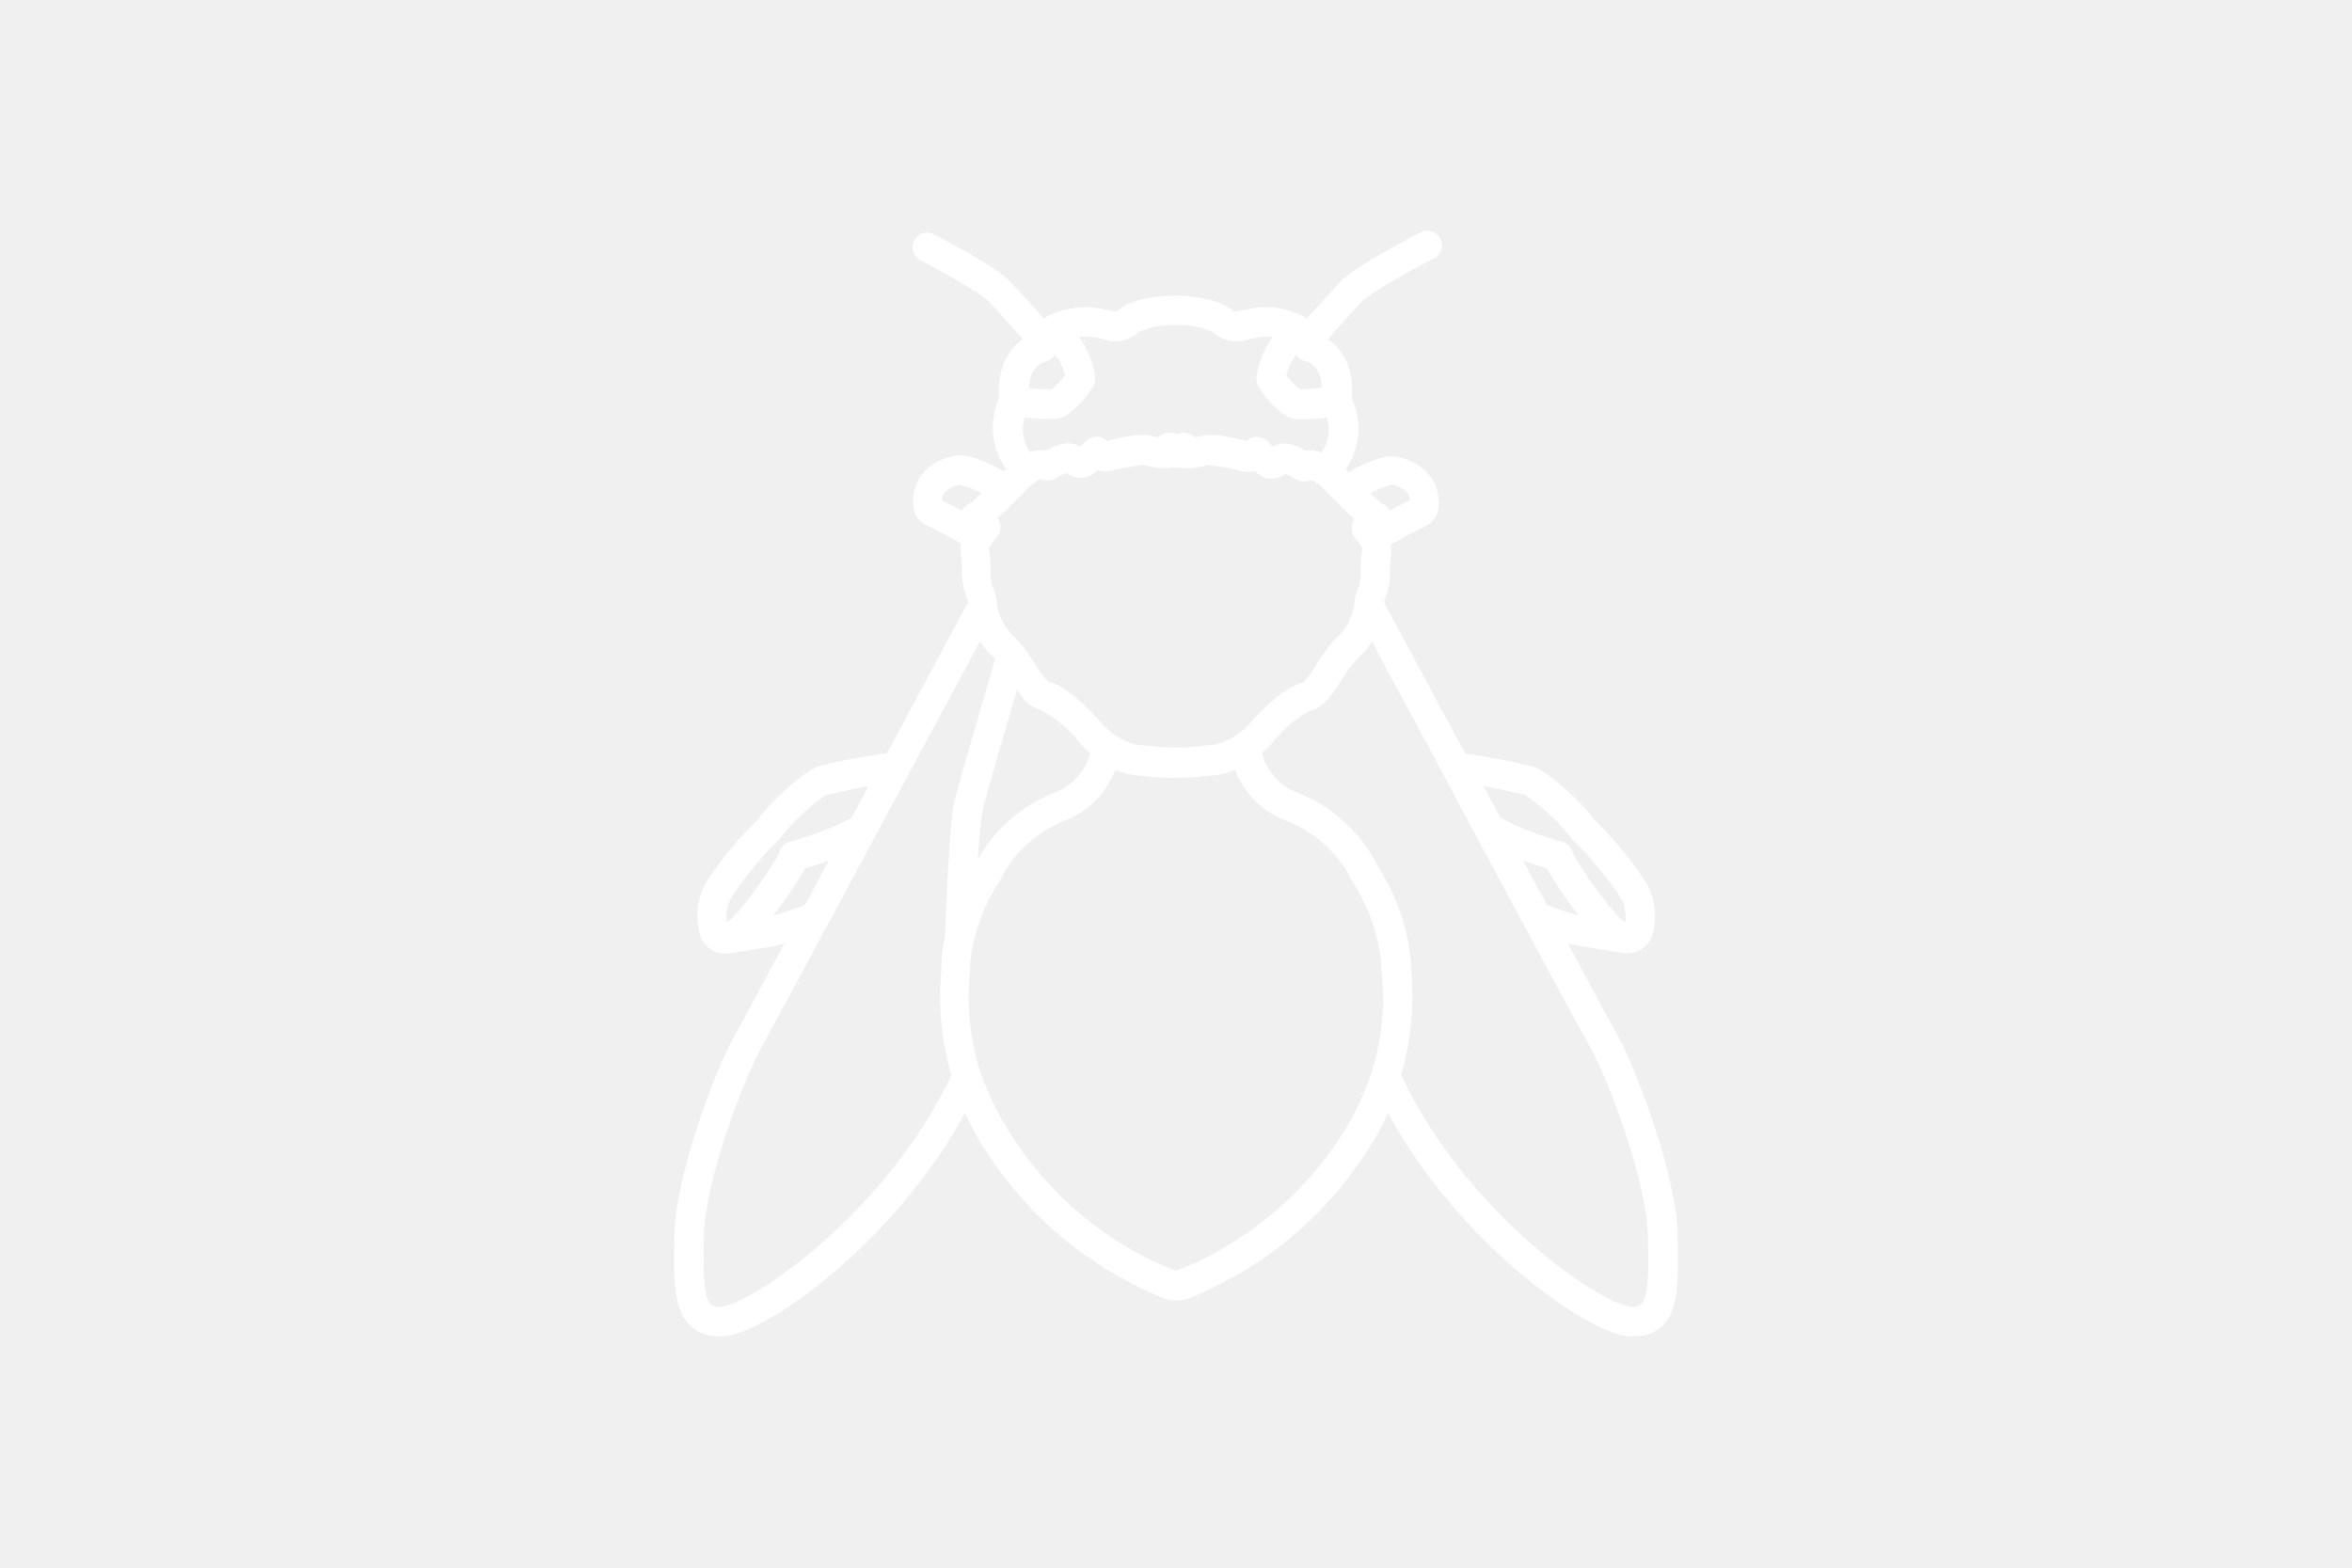
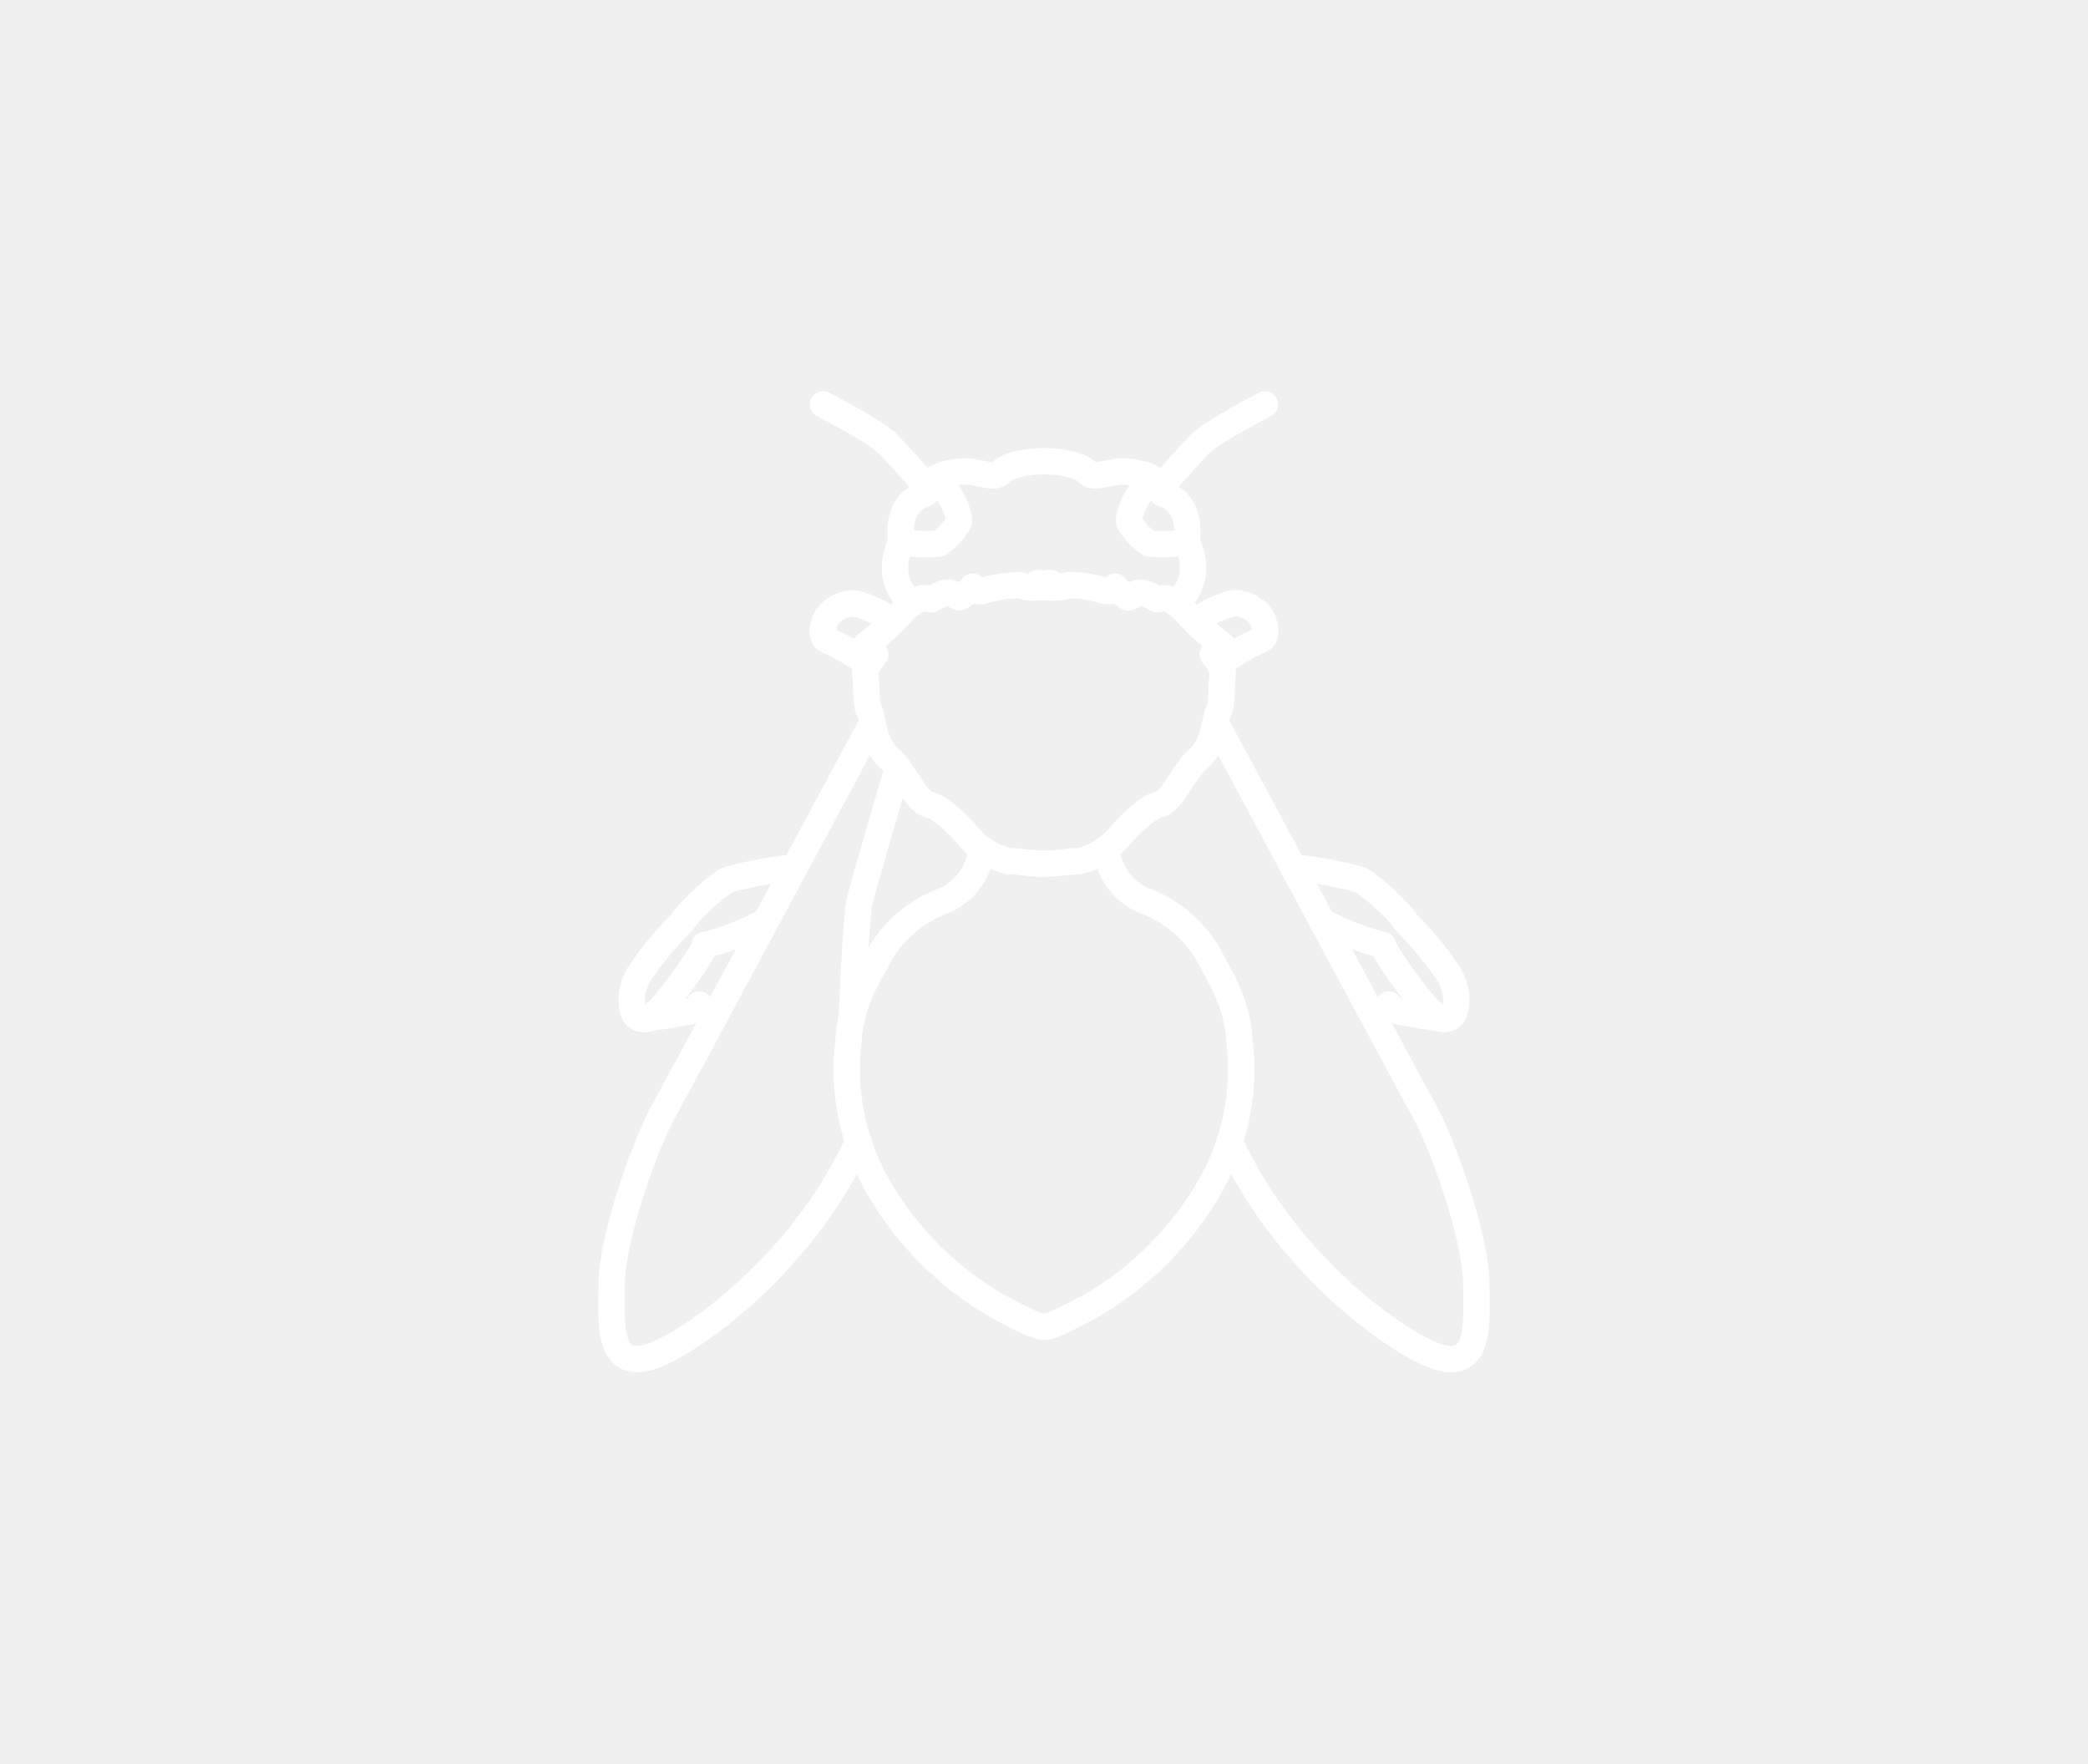
- <svg xmlns="http://www.w3.org/2000/svg" viewBox="0 0 180 120">
+ <svg xmlns="http://www.w3.org/2000/svg" viewBox="0 0 180 152">
  <defs>
-     <style>.cls-1{fill:#fff;}.cls-2{fill:none;}</style>
+     <style>.cls-1,.cls-2{fill:none;}.cls-2{stroke:#fff;stroke-linecap:round;stroke-linejoin:round;stroke-width:2.27px;}</style>
  </defs>
-   <g id="icon">
-     <path class="cls-1" d="M128.39,94.59v-.11c-.09-4.44-3.11-12.58-4.66-15.35-.44-.77-1.88-3.44-3.76-6.94l.26.08c.65.17,3.53.6,4.1.69h.24a2,2,0,0,0,1.92-1.51A5.16,5.16,0,0,0,126,67.6a28.15,28.15,0,0,0-4-4.86c-.76-1.16-3.64-3.84-4.76-4.09l-.36-.08a41.3,41.3,0,0,0-4.73-.87l-.82-1.52-5.38-10c0-.11,0-.21,0-.23a5.11,5.11,0,0,0,.41-2.34,6.66,6.66,0,0,1,.07-1,2.15,2.15,0,0,0,0-.91c.42-.25,1.17-.68,2.59-1.39l.12-.06a1.75,1.75,0,0,0,.9-1.09,3.47,3.47,0,0,0-.44-2.51,4,4,0,0,0-3.43-1.71,9.76,9.76,0,0,0-3,1.23L103,35.9a5.45,5.45,0,0,0,.45-5.39c.21-2.48-.8-3.87-1.83-4.55.8-.9,2-2.27,2.58-2.85.19-.2,1.17-1.05,5.38-3.25a1.13,1.13,0,1,0-1-2c-3.23,1.69-5.24,2.93-6,3.7-.56.59-1.74,1.89-2.55,2.8a6.52,6.52,0,0,0-4-.8l-.91.17a4.57,4.57,0,0,1-.71.12c-1.17-1.18-4.12-1.22-4.46-1.22s-3.29,0-4.46,1.22a4.57,4.57,0,0,1-.71-.12c-.28-.06-.58-.12-.91-.17a6.59,6.59,0,0,0-4,.8c-.81-.91-2-2.21-2.55-2.8-.73-.77-2.74-2-6-3.7a1.13,1.13,0,0,0-1,2c4.21,2.2,5.19,3.05,5.38,3.25.56.58,1.78,1.95,2.58,2.85-1,.68-2,2.07-1.83,4.55A5.45,5.45,0,0,0,77,35.9l-.18.19a9.76,9.76,0,0,0-3-1.23,4,4,0,0,0-3.44,1.71,3.52,3.52,0,0,0-.43,2.51,1.75,1.75,0,0,0,.9,1.09l.11.06c1.44.72,2.2,1.14,2.6,1.39a2.15,2.15,0,0,0,0,.91,6.66,6.66,0,0,1,.07,1,5.19,5.19,0,0,0,.38,2.29,1.59,1.59,0,0,1,.07.28c-.78,1.45-2.89,5.38-5.4,10.08l-.8,1.48a41.3,41.3,0,0,0-4.73.87l-.36.08c-1.12.25-4,2.93-4.76,4.09a28.15,28.15,0,0,0-4,4.86,5.16,5.16,0,0,0-.49,3.86A2,2,0,0,0,55.43,73h.24c.57-.09,3.45-.52,4.1-.7l.26-.07c-1.88,3.49-3.32,6.17-3.76,6.94C54.72,81.9,51.7,90,51.61,94.48v.11c-.07,3.29-.12,5.67,1.28,6.94a3,3,0,0,0,2.1.75,5.46,5.46,0,0,0,.56,0c3.22-.38,12.89-7.11,18.31-17.1.22.5.46,1,.74,1.52a29.08,29.08,0,0,0,11,11c2.68,1.44,3.68,1.86,4.44,1.86s1.76-.42,4.44-1.86a29.08,29.08,0,0,0,11-11c.28-.52.52-1,.74-1.52,5.42,10,15.09,16.72,18.31,17.1a5.46,5.46,0,0,0,.56,0,3,3,0,0,0,2.1-.75C128.51,100.26,128.46,97.88,128.39,94.59Zm-10-25.31-1.83-3.41c.75.28,1.41.48,1.84.61a26.22,26.22,0,0,0,2.43,3.6h0C120.44,70,119.19,69.55,118.41,69.28Zm-2-8.5.31.06a15.67,15.67,0,0,1,3.4,3.11,1.27,1.27,0,0,0,.21.29A26.52,26.52,0,0,1,124,68.66a3.11,3.11,0,0,1,.39,1.94,3.52,3.52,0,0,1-.68-.6,29.76,29.76,0,0,1-3.34-4.68,1.14,1.14,0,0,0-.83-.89,23,23,0,0,1-4.7-1.82l-1.31-2.44C114.68,60.37,115.77,60.63,116.42,60.78ZM95.55,55.49A5.44,5.44,0,0,1,93,57c-.33,0-.64.06-1,.09a15.91,15.91,0,0,1-4.06,0c-.33,0-.64-.07-1-.09a5.44,5.44,0,0,1-2.55-1.54s-2.4-2.91-4.14-3.27a6.33,6.33,0,0,1-1.08-1.42,10.58,10.58,0,0,0-1.9-2.38,4.31,4.31,0,0,1-1-2.42,3.9,3.9,0,0,0-.36-1.2,7.24,7.24,0,0,1-.11-1.3,8.71,8.71,0,0,0-.12-1.44,3.19,3.19,0,0,1,.57-.88,1.13,1.13,0,0,0,.29-1.06,1,1,0,0,0-.21-.42c.55-.5,1.32-1.26,2.43-2.4l.31-.28a1.19,1.19,0,0,0,.36-.24.39.39,0,0,1,.3-.06,1.19,1.19,0,0,0,1.11-.1,5,5,0,0,1,.78-.39l.1.06a1.65,1.65,0,0,0,1.36.27A2.13,2.13,0,0,0,84,36,2.13,2.13,0,0,0,85.21,36a13.82,13.82,0,0,1,2.38-.41,5.41,5.41,0,0,0,1.35.24,2.31,2.31,0,0,0,.8-.06,1.1,1.1,0,0,0,.51,0,2.4,2.4,0,0,0,.81.07,5.41,5.41,0,0,0,1.35-.24,13.82,13.82,0,0,1,2.38.41,2.13,2.13,0,0,0,1.26.06,2.2,2.2,0,0,0,.85.53,1.64,1.64,0,0,0,1.36-.27l.1-.06a5,5,0,0,1,.78.39,1.19,1.19,0,0,0,1.11.1.39.39,0,0,1,.3.06,1.19,1.19,0,0,0,.36.24l.31.28c1.13,1.16,1.9,1.92,2.45,2.42a1.18,1.18,0,0,0-.19.39,1.13,1.13,0,0,0,.25,1.07,4,4,0,0,1,.39.53,2,2,0,0,0,.13.25l0,.1a8.71,8.71,0,0,0-.12,1.44,8.76,8.76,0,0,1-.08,1.24,4,4,0,0,0-.39,1.26,4.31,4.31,0,0,1-1,2.42,10.58,10.58,0,0,0-1.9,2.38,8.73,8.73,0,0,1-1,1.4C98,52.58,95.57,55.46,95.55,55.49Zm-17.72-2.7a3.42,3.42,0,0,0,1.94,1.63,9.52,9.52,0,0,1,2.93,2.51,5.67,5.67,0,0,0,.74.72A4.5,4.5,0,0,1,81,60.56a11.65,11.65,0,0,0-6,4.94l-.16.29A36.32,36.32,0,0,1,75.2,62C75.42,61.06,76.93,55.87,77.83,52.79ZM88.76,33.73h0l0,0ZM89,35.12h0l0,0h0Zm2.19-1.36,0,0h0Zm15.36,3.34a2.26,2.26,0,0,1,1.17.63,2.35,2.35,0,0,1,.19.55l-1.54.8a1.25,1.25,0,0,0-.64-.56,8.92,8.92,0,0,1-.87-.77A7.12,7.12,0,0,1,106.57,37.1Zm-7.11-7.31a7.14,7.14,0,0,1-1-1.05,4.29,4.29,0,0,1,.76-1.59,1.21,1.21,0,0,0,.73.52c.22,0,1.17.37,1.23,2A11.22,11.22,0,0,1,99.46,29.79Zm-15.86-4,.76.14a2.65,2.65,0,0,0,2.8-.51A6.16,6.16,0,0,1,90,24.89a6.37,6.37,0,0,1,2.82.52,2.66,2.66,0,0,0,2.82.53l.76-.14a4,4,0,0,1,1,0,6.06,6.06,0,0,0-.61,1c0,.07-.87,1.75-.55,2.65a6.84,6.84,0,0,0,2.29,2.46,2.62,2.62,0,0,0,1.21.19,17,17,0,0,0,1.8-.13,2.87,2.87,0,0,1-.42,2.66,2.61,2.61,0,0,0-1.2-.13A5.52,5.52,0,0,0,98.8,34a1.9,1.9,0,0,0-1.42.2L97,33.77a1.18,1.18,0,0,0-1.09-.3,1.13,1.13,0,0,0-.52.3c-.65-.2-2.94-.83-3.89-.22h0a1.28,1.28,0,0,1,.23-.13l-.28.06a1.19,1.19,0,0,0-.83-.36,1.69,1.69,0,0,0-.56.1,1.74,1.74,0,0,0-.56-.1,1.19,1.19,0,0,0-.83.36l-.28-.06a1.28,1.28,0,0,1,.23.13h0c-.92-.6-3.12,0-3.89.21a1.15,1.15,0,0,0-1.61,0l-.43.42A2,2,0,0,0,81.2,34a5.52,5.52,0,0,0-1.15.48,2.41,2.41,0,0,0-1.21.13,2.89,2.89,0,0,1-.41-2.66,17,17,0,0,0,1.8.13,2.62,2.62,0,0,0,1.21-.19,6.84,6.84,0,0,0,2.29-2.46c.31-.88-.46-2.47-.55-2.64a5.63,5.63,0,0,0-.61-1A3.58,3.58,0,0,1,83.6,25.8ZM80,27.68a1.2,1.2,0,0,0,.75-.53,4.29,4.29,0,0,1,.76,1.59,7.14,7.14,0,0,1-1,1.05,11.18,11.18,0,0,1-1.76-.09C78.84,28,79.79,27.72,80,27.68ZM72.24,37.76a2.24,2.24,0,0,1,1.19-.66,7.12,7.12,0,0,1,1.69.65,9.42,9.42,0,0,1-.87.77,1.25,1.25,0,0,0-.64.56l-1.54-.8A1.86,1.86,0,0,1,72.24,37.76ZM56,68.66a26,26,0,0,1,3.65-4.42,2.16,2.16,0,0,0,.21-.29,16.42,16.42,0,0,1,3.33-3.09l.38-.08c.65-.15,1.74-.41,2.9-.61l-1.31,2.44a23,23,0,0,1-4.7,1.82,1.14,1.14,0,0,0-.83.89A29.76,29.76,0,0,1,56.3,70a5.09,5.09,0,0,1-.67.61A3,3,0,0,1,56,68.66Zm3.16,1.42h0a26.22,26.22,0,0,0,2.43-3.6c.43-.13,1.09-.33,1.84-.61l-1.83,3.41C60.81,69.55,59.56,70,59.17,70.08ZM55.29,100a1.16,1.16,0,0,1-.88-.14c-.63-.58-.58-2.94-.54-5.22v-.11c.08-3.93,2.88-11.62,4.37-14.28,1-1.83,7.3-13.54,12.35-22.95L75,49.1a4.18,4.18,0,0,0,.88,1.06,3.57,3.57,0,0,1,.28.27c-.64,2.2-2.87,9.82-3.16,11.08-.34,1.45-.64,9.06-.69,10.21a12.94,12.94,0,0,0-.26,2l0,.46a21.8,21.8,0,0,0,.76,8.14C67.86,92.78,57.68,99.71,55.29,100Zm38.08-4.31A22.49,22.49,0,0,1,90,97.27a21.46,21.46,0,0,1-3.38-1.59,26.58,26.58,0,0,1-10-10.08A23.43,23.43,0,0,1,75,82h0a19.06,19.06,0,0,1-.76-7.71l0-.47a14.18,14.18,0,0,1,2.22-6.31l.5-.91a9.5,9.5,0,0,1,4.89-3.93,6.79,6.79,0,0,0,3.51-3.75,4.66,4.66,0,0,0,1.44.41l.86.08a18.64,18.64,0,0,0,4.56,0l.86-.08a4.66,4.66,0,0,0,1.44-.41,6.79,6.79,0,0,0,3.51,3.75A9.5,9.5,0,0,1,103,66.57c.16.31.33.61.5.91a14.18,14.18,0,0,1,2.22,6.31l0,.47A19.06,19.06,0,0,1,105,82h0a24.44,24.44,0,0,1-1.56,3.63A26.58,26.58,0,0,1,93.37,95.68Zm32.22,4.17a1.16,1.16,0,0,1-.88.14c-2.39-.28-12.57-7.21-17.48-17.72a21.8,21.8,0,0,0,.76-8.14l0-.46a16.09,16.09,0,0,0-2.5-7.29L105,65.5a11.65,11.65,0,0,0-6-4.94,4.5,4.5,0,0,1-2.43-2.91,5.67,5.67,0,0,0,.74-.72,9.63,9.63,0,0,1,2.92-2.51c1-.22,1.7-1.22,2.45-2.38a8.76,8.76,0,0,1,1.46-1.88A4.18,4.18,0,0,0,105,49.1c1,1.94,2.61,4.86,4.38,8.15,5,9.43,11.33,21.16,12.36,23,1.49,2.66,4.29,10.35,4.37,14.28v.11C126.17,96.91,126.22,99.27,125.59,99.85Z" />
-     <rect class="cls-2" width="180" height="120" />
+   <g id="Layer_2" data-name="Layer 2">
+     <rect class="cls-1" width="180" height="152" />
+     <path class="cls-2" d="M90,39.76c-1.42,0-3.18.33-3.68.92s-1.39.16-2.56,0-3,.25-3.43.83a2.65,2.65,0,0,0-.54,1.05s-2.56.46-2.1,4.14c0,0-1.71,3.27,1,5.28" />
+     <path class="cls-2" d="M90,50.64a.57.57,0,0,0-.56-.39s.11.28,0,.39a3.6,3.6,0,0,1-1.56-.2,11.1,11.1,0,0,0-3,.45c-.86.28-1-.32-1-.32a6,6,0,0,1-1.09.91c-.28.08-.75-.53-1.28-.39a5.94,5.94,0,0,0-1.26.58c-.08.06-.84-.61-2.26.84a21.38,21.38,0,0,1-3.32,3.07c-.28,0,.39.72.78.84,0,0-1,1.11-.85,1.84s0,2.51.35,3.07.28,2.79,1.67,4,2.35,3.8,3.41,4,2.83,2,3.57,2.9a6.36,6.36,0,0,0,3.35,2c.89,0,1.67.22,3.07.22" />
+     <path class="cls-2" d="M75.2,62.32c-1.53,2.8-16.35,30.52-17.94,33.36s-4.43,10.72-4.52,14.82-.16,7,2.68,6.62S69,109.51,74,98.37" />
+     <path class="cls-2" d="M84.62,73.14a5.36,5.36,0,0,1-3.16,4.46A10.77,10.77,0,0,0,76,82c-1.26,2.34-2.68,4.5-2.85,7.69a20.33,20.33,0,0,0,2.43,12.4,28,28,0,0,0,10.49,10.55c2.18,1.17,3.35,1.73,3.91,1.73" />
+     <path class="cls-2" d="M76.91,53.58A8.1,8.1,0,0,0,73.59,52a3,3,0,0,0-2.3,1.17c-.25.42-.67,1.68,0,2a18.35,18.35,0,0,1,3.55,2.09" />
+     <path class="cls-2" d="M80,42.07s-2.5-2.82-3.38-3.74-4.07-2.64-5.67-3.47" />
+     <path class="cls-2" d="M77.69,46.7a10.51,10.51,0,0,0,3.3.14A6.29,6.29,0,0,0,82.66,45c.11-.31-.56-3-2.33-3.52" />
+     <path class="cls-2" d="M68.52,74.77a39.37,39.37,0,0,0-5.56,1c-.76.16-3.69,2.84-4.11,3.68A28.6,28.6,0,0,0,55,84.13c-.92,1.76-.5,3.35,0,3.6s1.12.11,2.12-1,3.58-4.63,3.63-5.25A23.86,23.86,0,0,0,66,79.44" />
+     <path class="cls-2" d="M55.51,87.84s3.34-.5,4-.67a1.12,1.12,0,0,0,.77-.59" />
+     <path class="cls-2" d="M90,39.76c1.42,0,3.18.33,3.68.92s1.39.16,2.56,0,3,.25,3.43.83a2.65,2.65,0,0,1,.54,1.05s2.56.46,2.1,4.14c0,0,1.71,3.27-1,5.28" />
+     <path class="cls-2" d="M90,50.64a.57.57,0,0,1,.56-.39s-.11.28,0,.39a3.6,3.6,0,0,0,1.56-.2,11.1,11.1,0,0,1,3,.45c.86.28,1-.32,1-.32a6,6,0,0,0,1.09.91c.28.08.75-.53,1.28-.39a5.94,5.94,0,0,1,1.26.58c.08.06.84-.61,2.26.84a21.38,21.38,0,0,0,3.32,3.07c.28,0-.39.72-.78.84,0,0,1,1.11.85,1.84s0,2.51-.35,3.07-.28,2.79-1.67,4-2.35,3.8-3.41,4-2.83,2-3.57,2.9a6.36,6.36,0,0,1-3.35,2c-.89,0-1.67.22-3.07.22" />
+     <path class="cls-2" d="M104.8,62.32c1.53,2.8,16.35,30.52,17.94,33.36s4.43,10.72,4.52,14.82.16,7-2.68,6.62S111,109.51,106,98.37" />
+     <path class="cls-2" d="M95.38,73.14a5.36,5.36,0,0,0,3.16,4.46A10.77,10.77,0,0,1,104,82c1.26,2.34,2.68,4.5,2.85,7.69a20.33,20.33,0,0,1-2.43,12.4,28,28,0,0,1-10.49,10.55c-2.18,1.17-3.35,1.73-3.91,1.73" />
+     <path class="cls-2" d="M103.09,53.58a8.1,8.1,0,0,1,3.32-1.6,3,3,0,0,1,2.3,1.17c.25.42.67,1.68,0,2a18.35,18.35,0,0,0-3.55,2.09" />
+     <path class="cls-2" d="M100,42.07s2.5-2.82,3.38-3.74,4.07-2.64,5.67-3.47" />
+     <path class="cls-2" d="M102.31,46.7a10.51,10.51,0,0,1-3.3.14A6.29,6.29,0,0,1,97.34,45c-.11-.31.56-3,2.33-3.52" />
+     <path class="cls-2" d="M111.48,74.77a39.37,39.37,0,0,1,5.56,1c.76.16,3.69,2.84,4.11,3.68A28.6,28.6,0,0,1,125,84.13c.92,1.76.5,3.35,0,3.6s-1.12.11-2.12-1-3.58-4.63-3.63-5.25A23.86,23.86,0,0,1,114,79.44" />
+     <path class="cls-2" d="M124.49,87.84s-3.34-.5-4-.67a1.12,1.12,0,0,1-.77-.59" />
+     <path class="cls-2" d="M77.41,66.17s-3,10.17-3.32,11.6-.66,10.07-.66,10.07" />
  </g>
</svg>
